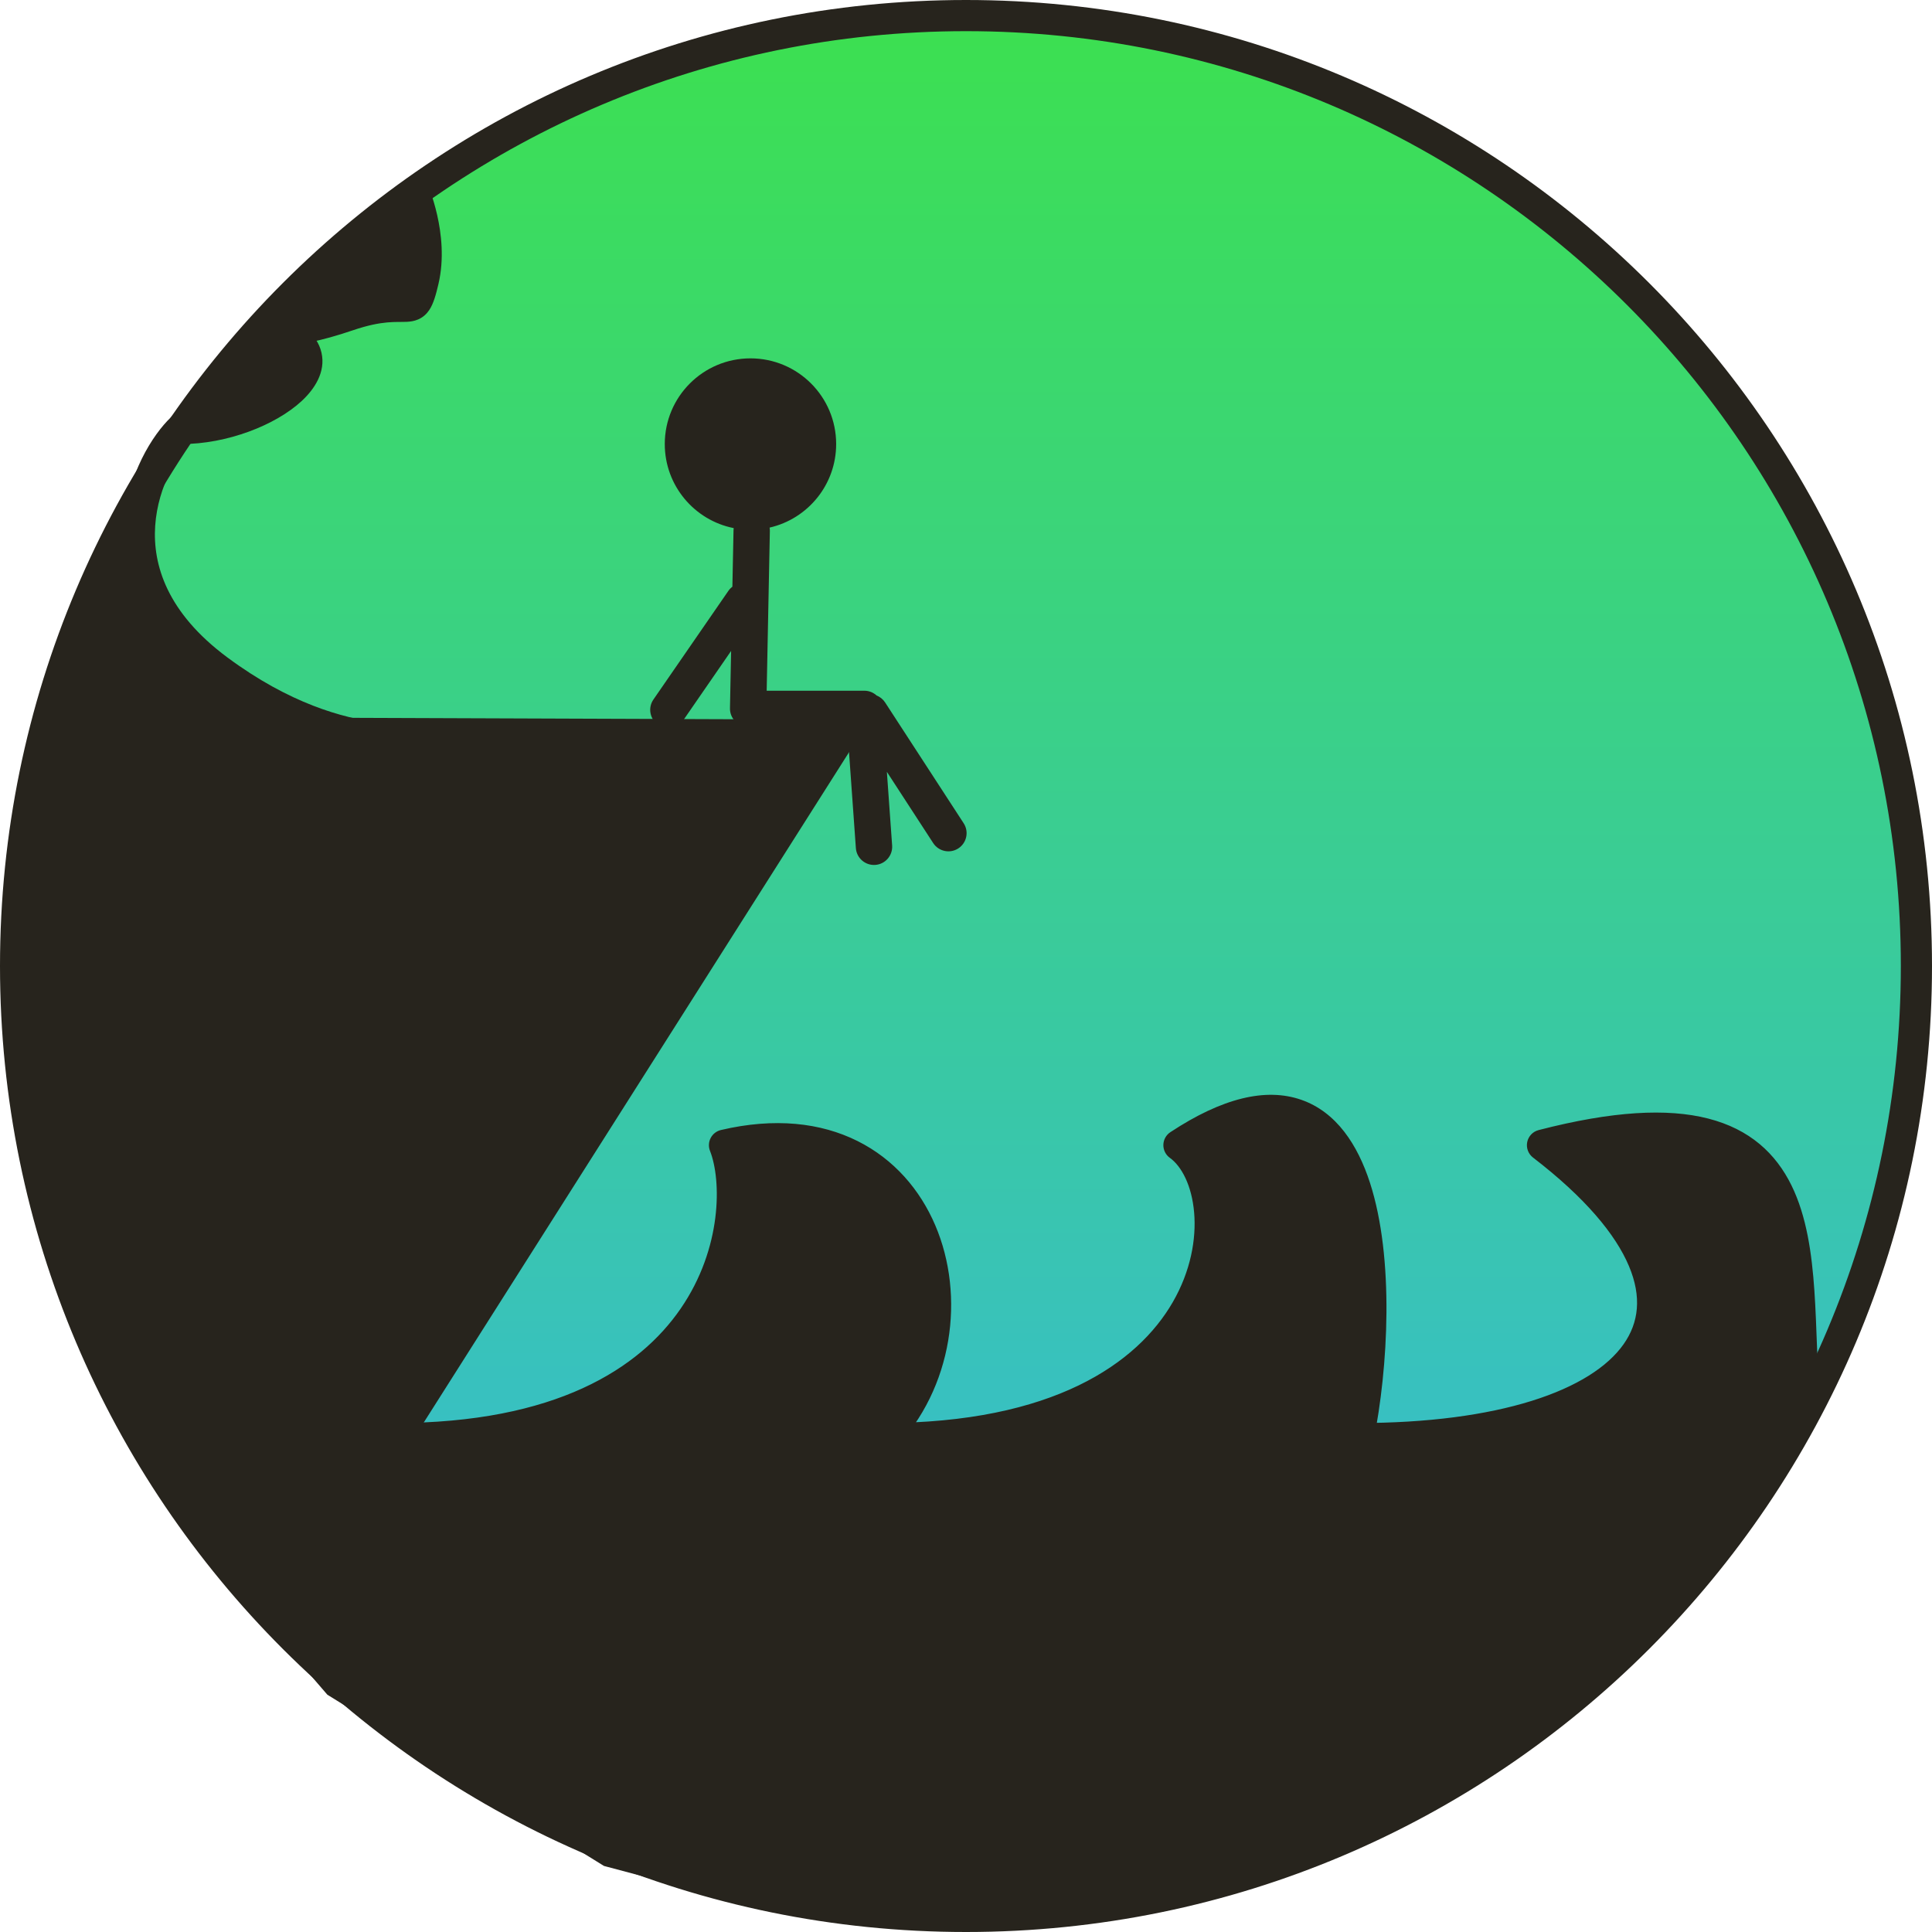
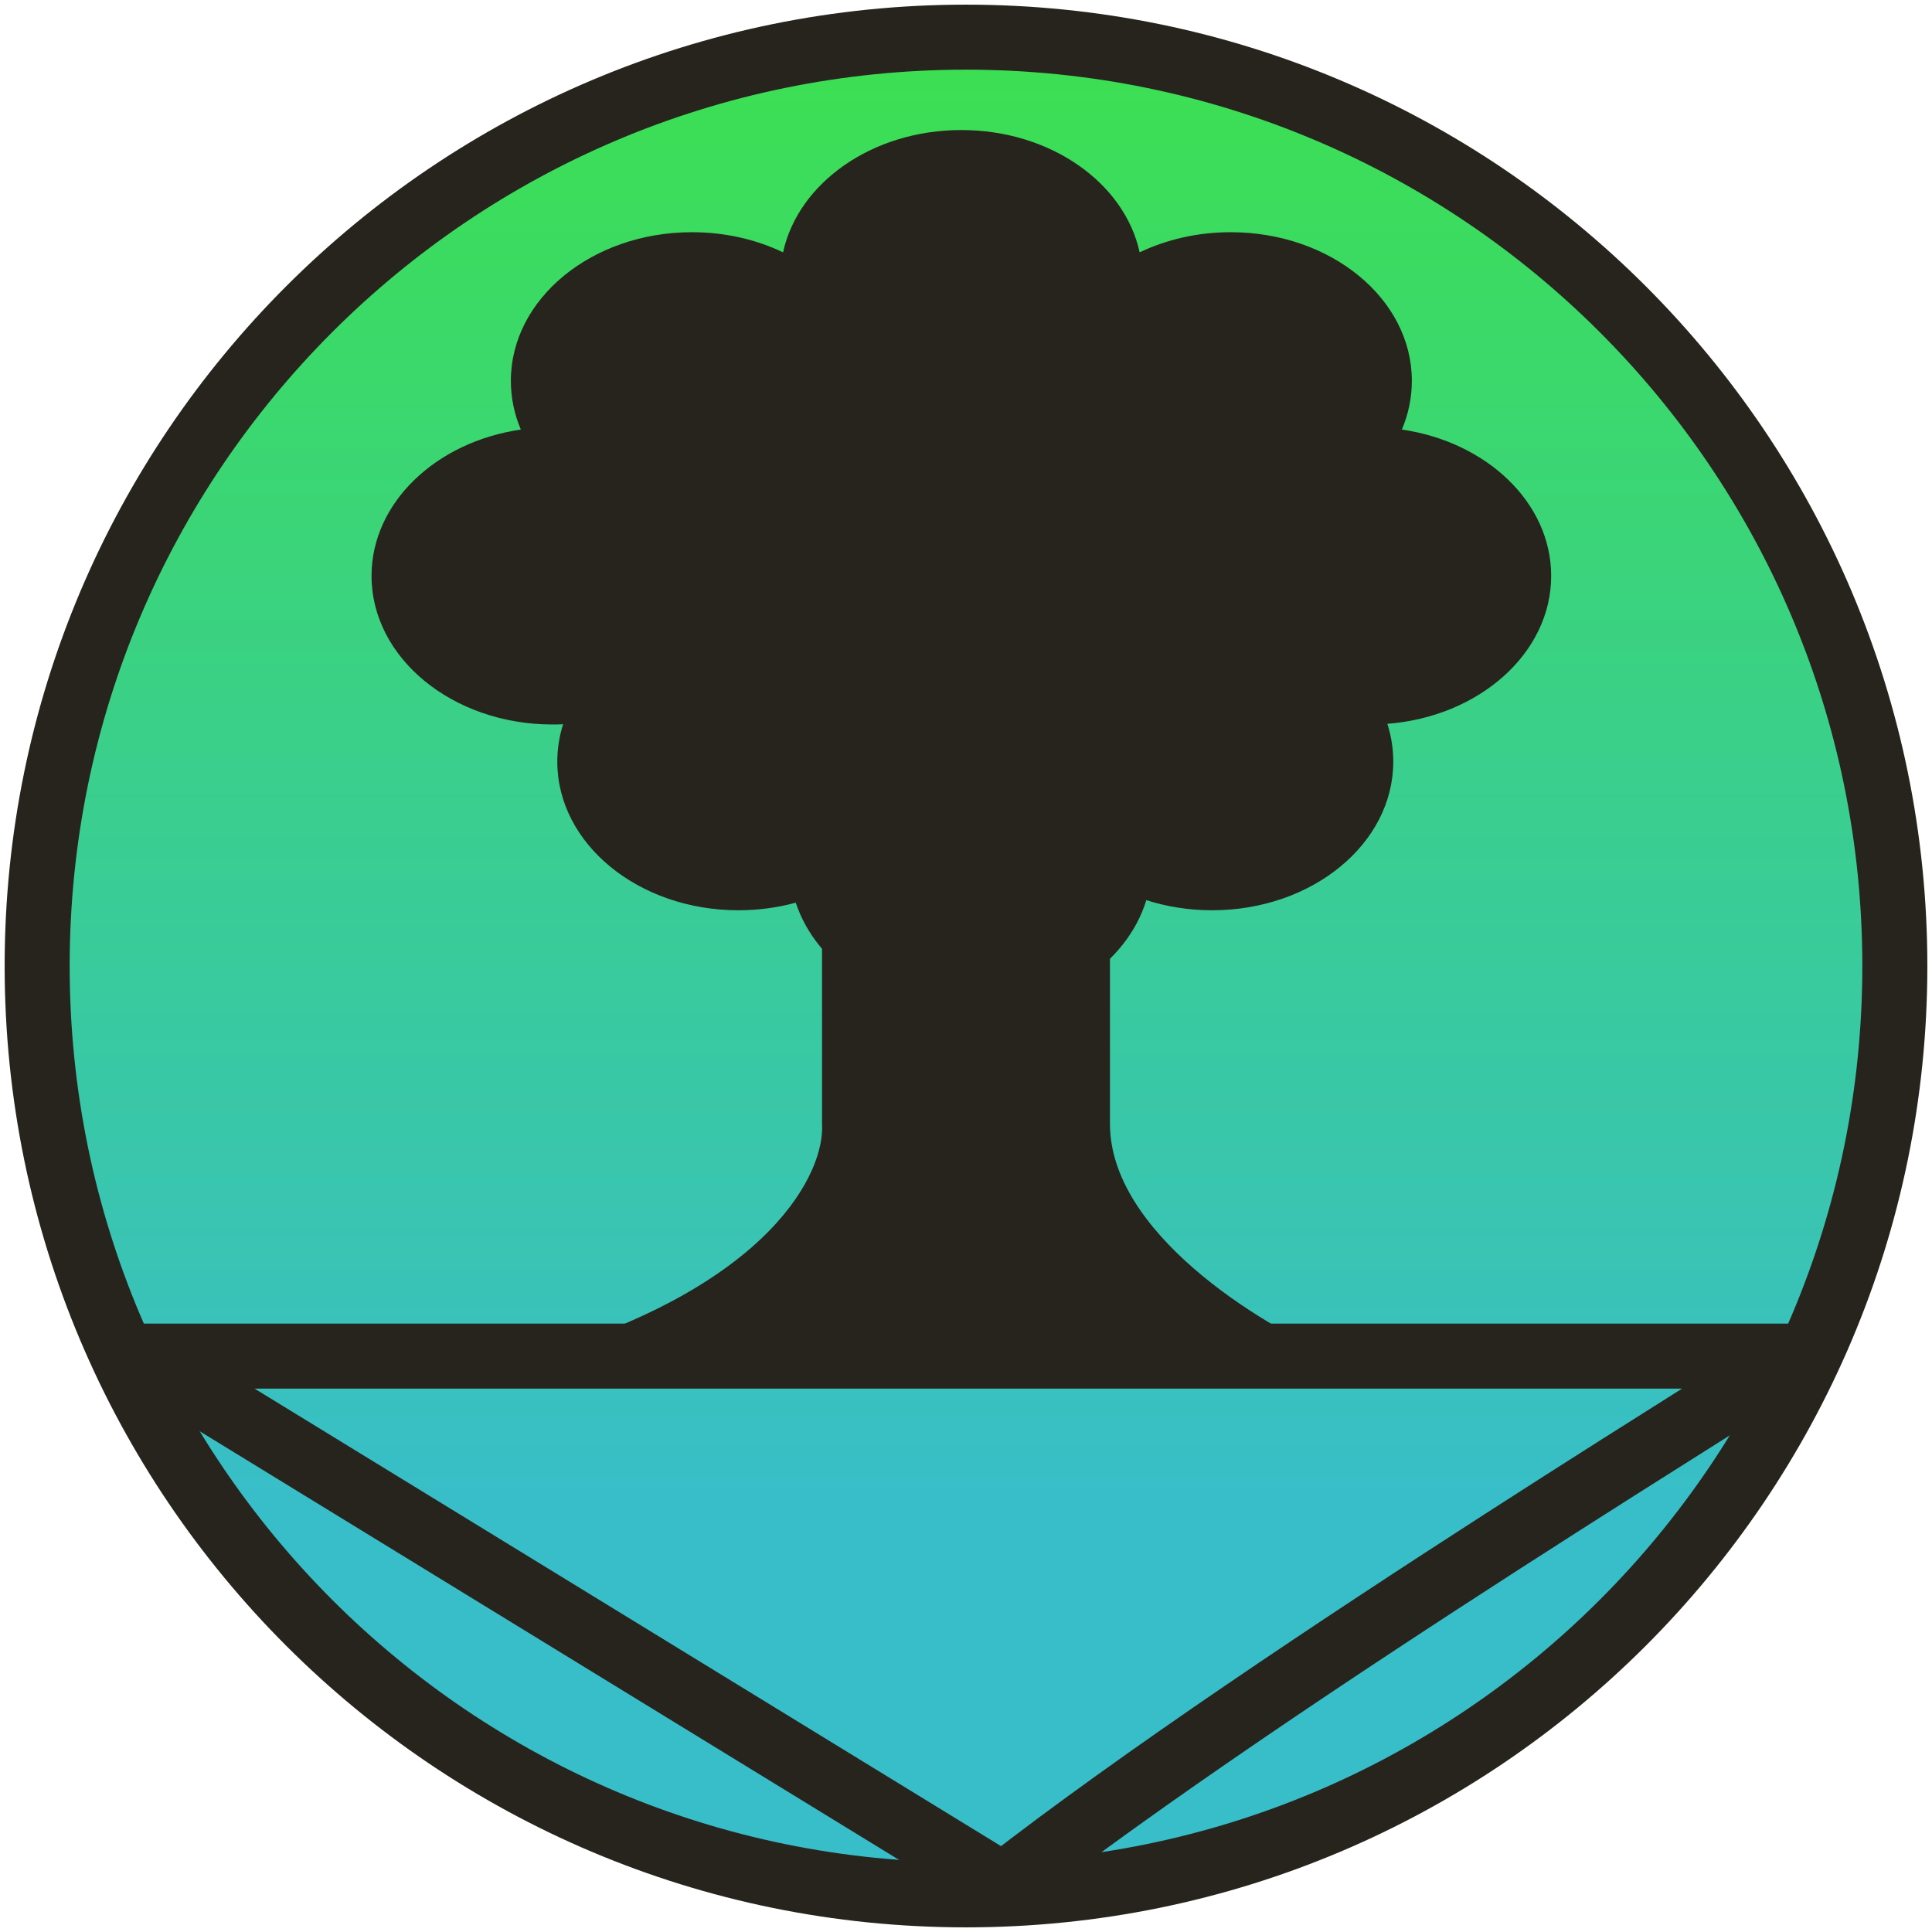
- <svg xmlns="http://www.w3.org/2000/svg" width="372" height="372" viewBox="0 0 372 372" fill="none">
-   <circle cx="186" cy="186" r="183" fill="url(#paint0_linear)" stroke="#27241D" stroke-width="6" />
-   <path d="M35 82.5V79.5H33.806L32.938 80.321L35 82.5ZM52 63L52.973 60.162C51.593 59.689 50.073 60.277 49.371 61.555C48.668 62.833 48.987 64.431 50.126 65.343L52 63ZM82.593 145.294C82.733 145.239 83.151 145.082 83.469 144.896C83.535 144.858 83.864 144.671 84.184 144.331C84.339 144.165 84.704 143.745 84.891 143.08C85.123 142.256 85.006 141.303 84.442 140.515C83.985 139.876 83.413 139.598 83.172 139.495C82.893 139.375 82.655 139.324 82.531 139.3C82.28 139.253 82.072 139.247 81.992 139.245C81.704 139.238 81.337 139.27 81.169 139.283C80.912 139.303 80.611 139.328 80.241 139.351C78.786 139.445 76.247 139.525 72.852 139.11C66.077 138.281 55.742 135.46 43.788 126.591L40.212 131.409C53.058 140.94 64.39 144.119 72.123 145.065C75.982 145.537 78.907 145.449 80.624 145.339C81.047 145.312 81.397 145.284 81.638 145.265C81.969 145.239 81.948 145.245 81.849 145.243C81.816 145.242 81.645 145.239 81.421 145.197C81.311 145.176 81.084 145.127 80.813 145.011C80.581 144.912 80.015 144.638 79.561 144.004C79.001 143.221 78.885 142.273 79.115 141.455C79.301 140.796 79.661 140.382 79.809 140.224C80.115 139.898 80.421 139.729 80.452 139.71C80.632 139.605 80.746 139.574 80.407 139.706L82.593 145.294ZM43.788 126.591C32.144 117.952 29.375 108.74 29.881 101.239C30.404 93.466 34.474 87.127 37.062 84.679L32.938 80.321C29.36 83.706 24.529 91.418 23.894 100.836C23.241 110.527 27.056 121.648 40.212 131.409L43.788 126.591ZM35 85.5C43.655 85.5 53.041 81.904 58.105 77.197C60.575 74.901 62.74 71.622 61.903 67.917C61.068 64.224 57.613 61.753 52.973 60.162L51.027 65.838C55.137 67.247 55.932 68.714 56.05 69.239C56.166 69.753 55.987 70.974 54.02 72.803C50.209 76.346 42.345 79.5 35 79.5V85.5ZM84.42 54.687C85.567 49.815 84.976 44.934 84.176 41.4C83.77 39.609 83.298 38.106 82.924 37.043C82.736 36.51 82.572 36.085 82.452 35.786C82.392 35.636 82.343 35.517 82.307 35.433C82.289 35.39 82.274 35.356 82.263 35.331C82.258 35.319 82.253 35.308 82.249 35.3C82.248 35.296 82.246 35.292 82.245 35.289C82.244 35.288 82.243 35.286 82.243 35.285C82.243 35.284 82.242 35.283 82.242 35.283C82.242 35.282 82.241 35.282 79.5 36.5C76.759 37.718 76.758 37.718 76.758 37.717C76.758 37.717 76.758 37.716 76.757 37.716C76.757 37.715 76.757 37.715 76.757 37.714C76.756 37.713 76.756 37.713 76.756 37.713C76.757 37.714 76.758 37.716 76.76 37.721C76.764 37.73 76.771 37.748 76.782 37.773C76.804 37.825 76.839 37.908 76.884 38.021C76.975 38.247 77.108 38.591 77.264 39.035C77.577 39.925 77.98 41.203 78.324 42.725C79.024 45.816 79.433 49.685 78.58 53.313L84.42 54.687ZM52 63C50.126 65.343 50.13 65.346 50.134 65.349C50.135 65.35 50.139 65.353 50.142 65.355C50.147 65.359 50.153 65.364 50.158 65.368C50.169 65.377 50.18 65.385 50.192 65.394C50.215 65.411 50.238 65.428 50.263 65.446C50.312 65.481 50.364 65.516 50.419 65.551C50.53 65.622 50.653 65.692 50.79 65.761C51.064 65.898 51.389 66.026 51.772 66.134C52.535 66.349 53.535 66.487 54.855 66.469C57.473 66.431 61.553 65.77 67.966 63.59L66.034 57.91C59.946 59.98 56.526 60.444 54.77 60.469C53.903 60.481 53.496 60.386 53.4 60.359C53.353 60.346 53.385 60.35 53.474 60.394C53.518 60.416 53.575 60.448 53.643 60.491C53.677 60.513 53.714 60.538 53.752 60.565C53.772 60.579 53.792 60.594 53.812 60.609C53.822 60.617 53.832 60.625 53.843 60.633C53.848 60.637 53.853 60.641 53.858 60.645C53.861 60.647 53.865 60.65 53.866 60.651C53.87 60.654 53.874 60.657 52 63ZM67.966 63.59C73.714 61.636 76.285 62.071 78.343 61.965C78.917 61.935 79.715 61.855 80.527 61.501C81.424 61.111 82.11 60.491 82.627 59.733C83.476 58.488 83.951 56.683 84.42 54.687L78.58 53.313C78.335 54.354 78.139 55.089 77.965 55.621C77.879 55.881 77.808 56.064 77.752 56.19C77.696 56.316 77.665 56.359 77.669 56.353C77.71 56.294 77.869 56.114 78.132 56C78.308 55.923 78.364 55.956 78.032 55.973C76.465 56.054 72.786 55.614 66.034 57.91L67.966 63.59Z" fill="#27241D" />
-   <path d="M297 220.5C353 206 344.833 242.667 347.5 270L319.5 309.5L293.5 332.5L259 352.5L223 365L180 367.5L149.5 365L117.5 356.5L65 324L52.5 309.5L76 277C139.5 277 144.7 233.7 139.5 220.5C178.7 211.3 191 255.167 170 277C237 277 239.8 229.7 227 220.5C265.8 194.9 267.167 249 261.5 277C316 277 338 252 297 220.5Z" fill="#27241D" />
-   <path d="M347.5 270L349.947 271.735L350.594 270.822L350.486 269.709L347.5 270ZM297 220.5L296.248 217.596C295.138 217.883 294.289 218.778 294.06 219.902C293.832 221.025 294.263 222.181 295.172 222.879L297 220.5ZM261.5 277L258.56 276.405L257.832 280H261.5V277ZM227 220.5L225.348 217.996C224.524 218.54 224.02 219.453 224.001 220.44C223.981 221.427 224.448 222.36 225.249 222.936L227 220.5ZM170 277L167.838 274.92L162.952 280L170 280L170 277ZM139.5 220.5L138.815 217.58C137.966 217.779 137.247 218.336 136.842 219.108C136.438 219.88 136.389 220.789 136.709 221.6L139.5 220.5ZM76 277V274H74.467L73.569 275.242L76 277ZM52.5 309.5L50.069 307.742L48.68 309.663L50.228 311.459L52.5 309.5ZM65 324L62.728 325.959L63.029 326.308L63.421 326.551L65 324ZM117.5 356.5L115.921 359.051L116.3 359.285L116.73 359.399L117.5 356.5ZM149.5 365L148.73 367.899L148.988 367.968L149.255 367.99L149.5 365ZM180 367.5L179.755 370.49L179.964 370.507L180.174 370.495L180 367.5ZM223 365L223.174 367.995L223.59 367.971L223.984 367.834L223 365ZM259 352.5L259.984 355.334L260.256 355.24L260.505 355.095L259 352.5ZM293.5 332.5L295.005 335.095L295.264 334.945L295.488 334.747L293.5 332.5ZM319.5 309.5L321.488 311.747L321.747 311.517L321.947 311.235L319.5 309.5ZM350.486 269.709C350.162 266.387 350 262.9 349.859 259.313C349.719 255.752 349.598 252.073 349.352 248.49C348.864 241.371 347.861 234.18 344.943 228.24C341.936 222.119 336.94 217.423 328.883 215.367C321.021 213.36 310.457 213.917 296.248 217.596L297.752 223.404C311.543 219.833 320.958 219.536 327.399 221.18C333.643 222.774 337.273 226.235 339.557 230.885C341.93 235.716 342.886 241.91 343.366 248.901C343.605 252.372 343.721 255.929 343.864 259.549C344.005 263.141 344.172 266.78 344.514 270.291L350.486 269.709ZM295.172 222.879C305.224 230.601 311.083 237.686 313.649 243.781C316.147 249.715 315.54 254.682 312.611 258.833C309.552 263.169 303.682 267 294.911 269.738C286.193 272.459 274.918 274 261.5 274V280C275.332 280 287.244 278.416 296.699 275.465C306.099 272.531 313.385 268.144 317.514 262.292C321.773 256.256 322.384 249.066 319.179 241.453C316.042 234.002 309.276 226.149 298.828 218.121L295.172 222.879ZM264.44 277.595C267.317 263.381 268.493 242.262 263.779 227.725C261.422 220.459 257.35 214.123 250.541 211.757C243.733 209.392 235.347 211.399 225.348 217.996L228.652 223.004C238.053 216.801 244.388 215.971 248.572 217.425C252.754 218.878 255.944 223.017 258.071 229.576C262.324 242.688 261.35 262.619 258.56 276.405L264.44 277.595ZM225.249 222.936C227.481 224.54 229.479 228.236 229.927 233.466C230.365 238.581 229.258 244.745 225.826 250.703C219.046 262.47 202.792 274 170 274L170 280C204.208 280 222.854 267.88 231.024 253.698C235.067 246.681 236.448 239.294 235.905 232.953C235.371 226.727 232.919 221.06 228.751 218.064L225.249 222.936ZM172.162 279.08C183.544 267.247 185.879 249.525 180.085 235.936C177.165 229.09 172.146 223.207 165.095 219.692C158.032 216.171 149.181 215.147 138.815 217.58L140.185 223.421C149.419 221.254 156.805 222.263 162.418 225.061C168.042 227.866 172.135 232.59 174.565 238.289C179.471 249.792 177.456 264.92 167.838 274.92L172.162 279.08ZM136.709 221.6C138.923 227.221 139.094 240.301 131.041 251.999C123.148 263.466 107.026 274 76 274V280C108.474 280 126.702 268.885 135.984 255.401C145.106 242.149 145.277 226.979 142.291 219.401L136.709 221.6ZM73.569 275.242L50.069 307.742L54.931 311.258L78.431 278.758L73.569 275.242ZM50.228 311.459L62.728 325.959L67.272 322.041L54.772 307.541L50.228 311.459ZM63.421 326.551L115.921 359.051L119.079 353.949L66.579 321.449L63.421 326.551ZM116.73 359.399L148.73 367.899L150.27 362.101L118.27 353.601L116.73 359.399ZM149.255 367.99L179.755 370.49L180.245 364.51L149.745 362.01L149.255 367.99ZM180.174 370.495L223.174 367.995L222.826 362.005L179.826 364.505L180.174 370.495ZM223.984 367.834L259.984 355.334L258.016 349.666L222.016 362.166L223.984 367.834ZM260.505 355.095L295.005 335.095L291.995 329.905L257.495 349.905L260.505 355.095ZM295.488 334.747L321.488 311.747L317.512 307.253L291.512 330.253L295.488 334.747ZM321.947 311.235L349.947 271.735L345.053 268.265L317.053 307.765L321.947 311.235Z" fill="#27241D" />
-   <path d="M162 141.567L164.533 143.174C165.118 142.252 165.156 141.085 164.631 140.127C164.107 139.168 163.103 138.571 162.011 138.567L162 141.567ZM7.989 144L161.989 144.567L162.011 138.567L8.011 138L7.989 144ZM159.467 139.96L51.967 309.393L57.033 312.607L164.533 143.174L159.467 139.96Z" fill="#27241D" />
-   <path fill-rule="evenodd" clip-rule="evenodd" d="M161 85.5C161 93.346 155.524 99.913 148.185 101.587C148.222 101.803 148.239 102.025 148.234 102.252L147.622 132.996H166.423C167.336 132.996 168.167 133.345 168.79 133.917C169.441 134.175 170.021 134.631 170.431 135.262L185.55 158.513C186.603 160.133 186.144 162.301 184.523 163.355C182.903 164.409 180.735 163.949 179.681 162.329L170.764 148.615L171.777 162.795C171.914 164.723 170.463 166.398 168.535 166.536C166.607 166.673 164.932 165.222 164.794 163.294L163.13 139.996H145.523C145.22 139.996 144.927 139.958 144.647 139.886C144.431 139.923 144.209 139.94 143.983 139.935C142.05 139.897 140.514 138.299 140.553 136.366L140.773 125.335L131.577 138.664C130.479 140.255 128.299 140.655 126.708 139.558C125.117 138.46 124.717 136.28 125.815 134.689L140.251 113.764C140.469 113.448 140.729 113.179 141.019 112.96L141.236 102.112C141.239 101.967 141.25 101.824 141.27 101.684C133.704 100.183 128 93.507 128 85.5C128 76.387 135.387 69 144.5 69C153.613 69 161 76.387 161 85.5Z" fill="#27241D" />
-   <path d="M2.5 202C2.333 196.333 3.4 176.1 9 140.5L160 143.5C124.667 198.5 53.7 309.1 52.5 311.5C51.3 313.9 44.333 302.833 41 297L21.5 266.5L15 252L9 225L2.5 202Z" fill="#27241D" stroke="#27241D" />
-   <path d="M55.5 137L81 141.5H9L17 114.5L26 95.5L30.854 88.405L31.5 85.5L34.369 83.269L39 76.5L43 71.5L53.5 57.5L65 47.5L81 37.5V57.5L70 60.5L58 63V71.5L50.5 79.5L36 82L34.369 83.269L30.854 88.405L28.5 99V114.5L43 131L55.5 137Z" fill="#27241D" />
-   <path d="M81 141.5L55.5 137L43 131L28.5 114.5V99L31.5 85.5L36 82L50.5 79.5L58 71.5V63L70 60.5L81 57.5V37.5L65 47.5L53.5 57.5L43 71.5L39 76.5L26 95.5L17 114.5L9 141.5H81Z" stroke="#27241D" />
+ <svg xmlns="http://www.w3.org/2000/svg" width="208" height="208" viewBox="0 0 208 208" fill="none">
+   <circle cx="104" cy="104" r="100" fill="url(#paint0_linear)" stroke="#27241D" stroke-width="7" />
+   <path d="M193 146L15 146L108 203C137.5 180 193.8 146 193 146Z" stroke="#27241D" stroke-width="7" stroke-linecap="round" stroke-linejoin="round" />
+   <path d="M89 121C89.333 126.333 83.5 138.9 57.5 146.5H143.5C135.333 143 119 133 119 121V85.5H89V121Z" fill="#27241D" stroke="#27241D" />
+   <path fill-rule="evenodd" clip-rule="evenodd" d="M79.5 98C81.657 98 83.733 97.713 85.673 97.182C87.913 103.99 95.494 109 104.5 109C113.625 109 121.287 103.857 123.413 96.911C125.61 97.614 128 98 130.5 98C141.27 98 150 90.837 150 82C150 80.593 149.779 79.228 149.363 77.928C159.259 77.158 167 70.321 167 62C167 54.123 160.063 47.575 150.928 46.246C151.622 44.603 152 42.838 152 41C152 32.163 143.27 25 132.5 25C128.926 25 125.576 25.789 122.695 27.167C121.065 19.682 113.091 14 103.5 14C93.909 14 85.935 19.682 84.305 27.167C81.424 25.789 78.074 25 74.5 25C63.73 25 55 32.163 55 41C55 42.838 55.377 44.603 56.072 46.246C46.937 47.575 40 54.123 40 62C40 70.837 48.73 78 59.5 78C59.877 78 60.251 77.991 60.623 77.974C60.216 79.26 60 80.609 60 82C60 90.837 68.73 98 79.5 98Z" fill="#27241D" />
  <defs>
-     <linearGradient id="paint0_linear" x1="186" y1="3" x2="186" y2="369" gradientUnits="userSpaceOnUse">
+     <linearGradient id="paint0_linear" x1="104" y1="4" x2="104" y2="204" gradientUnits="userSpaceOnUse">
      <stop stop-color="#3CE050" />
      <stop offset="0.792" stop-color="#38BEC9" />
    </linearGradient>
  </defs>
</svg>
